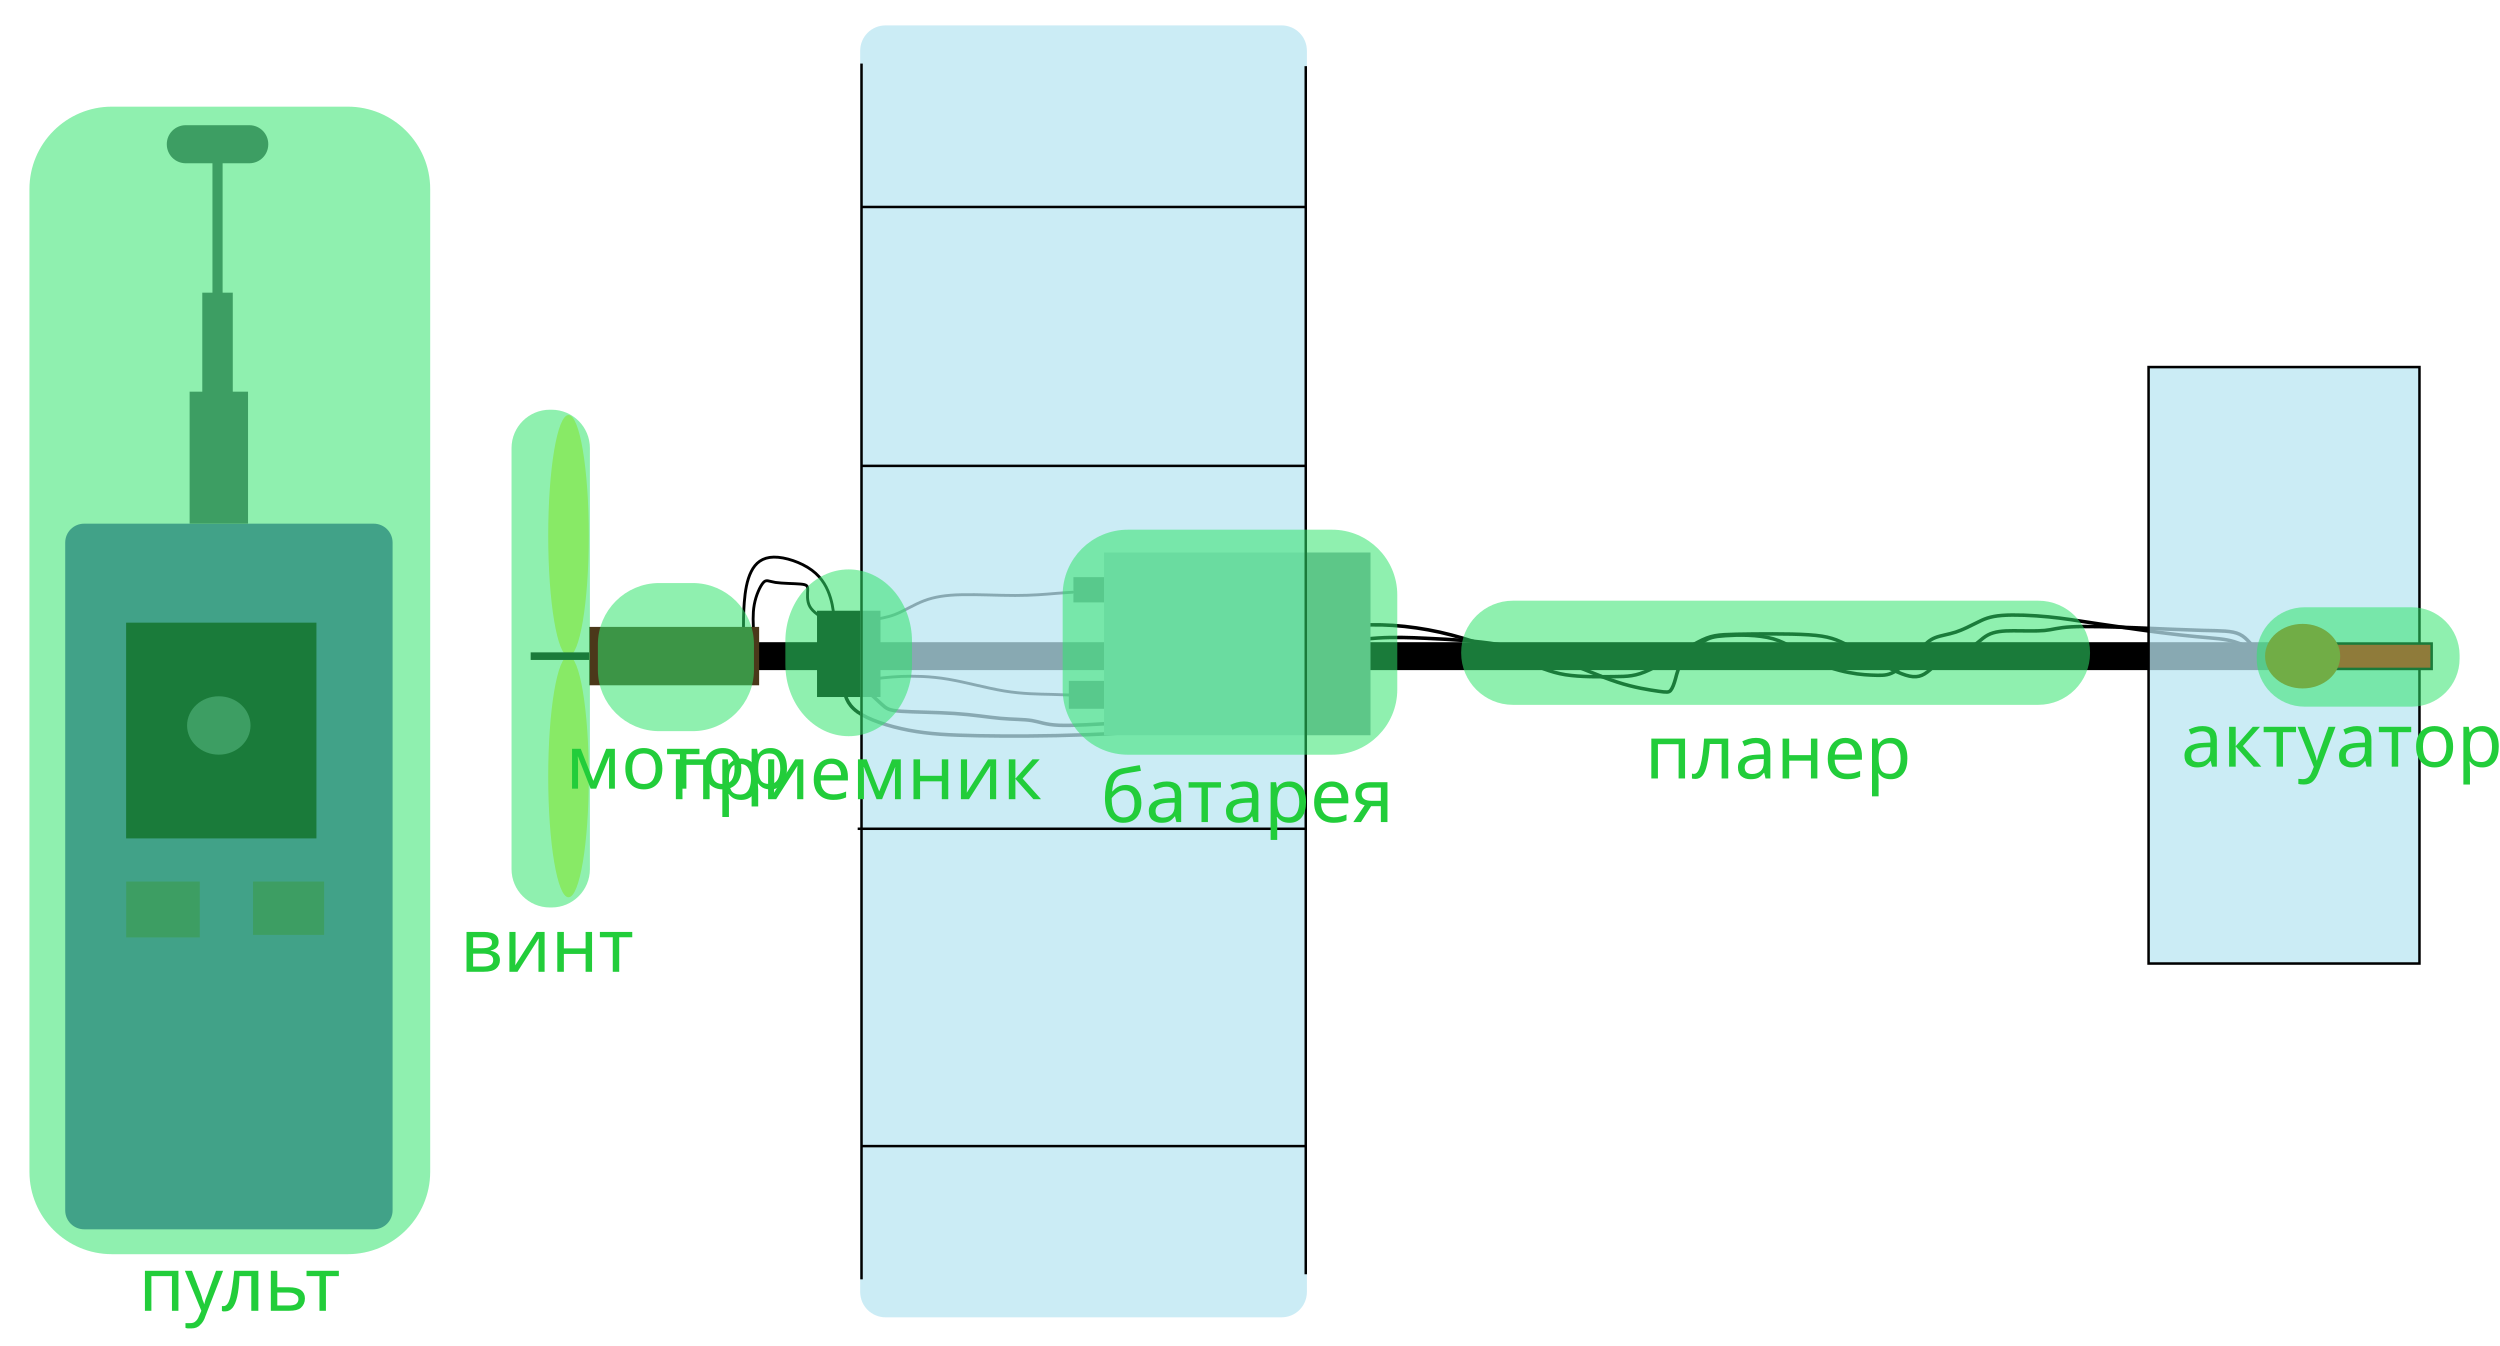
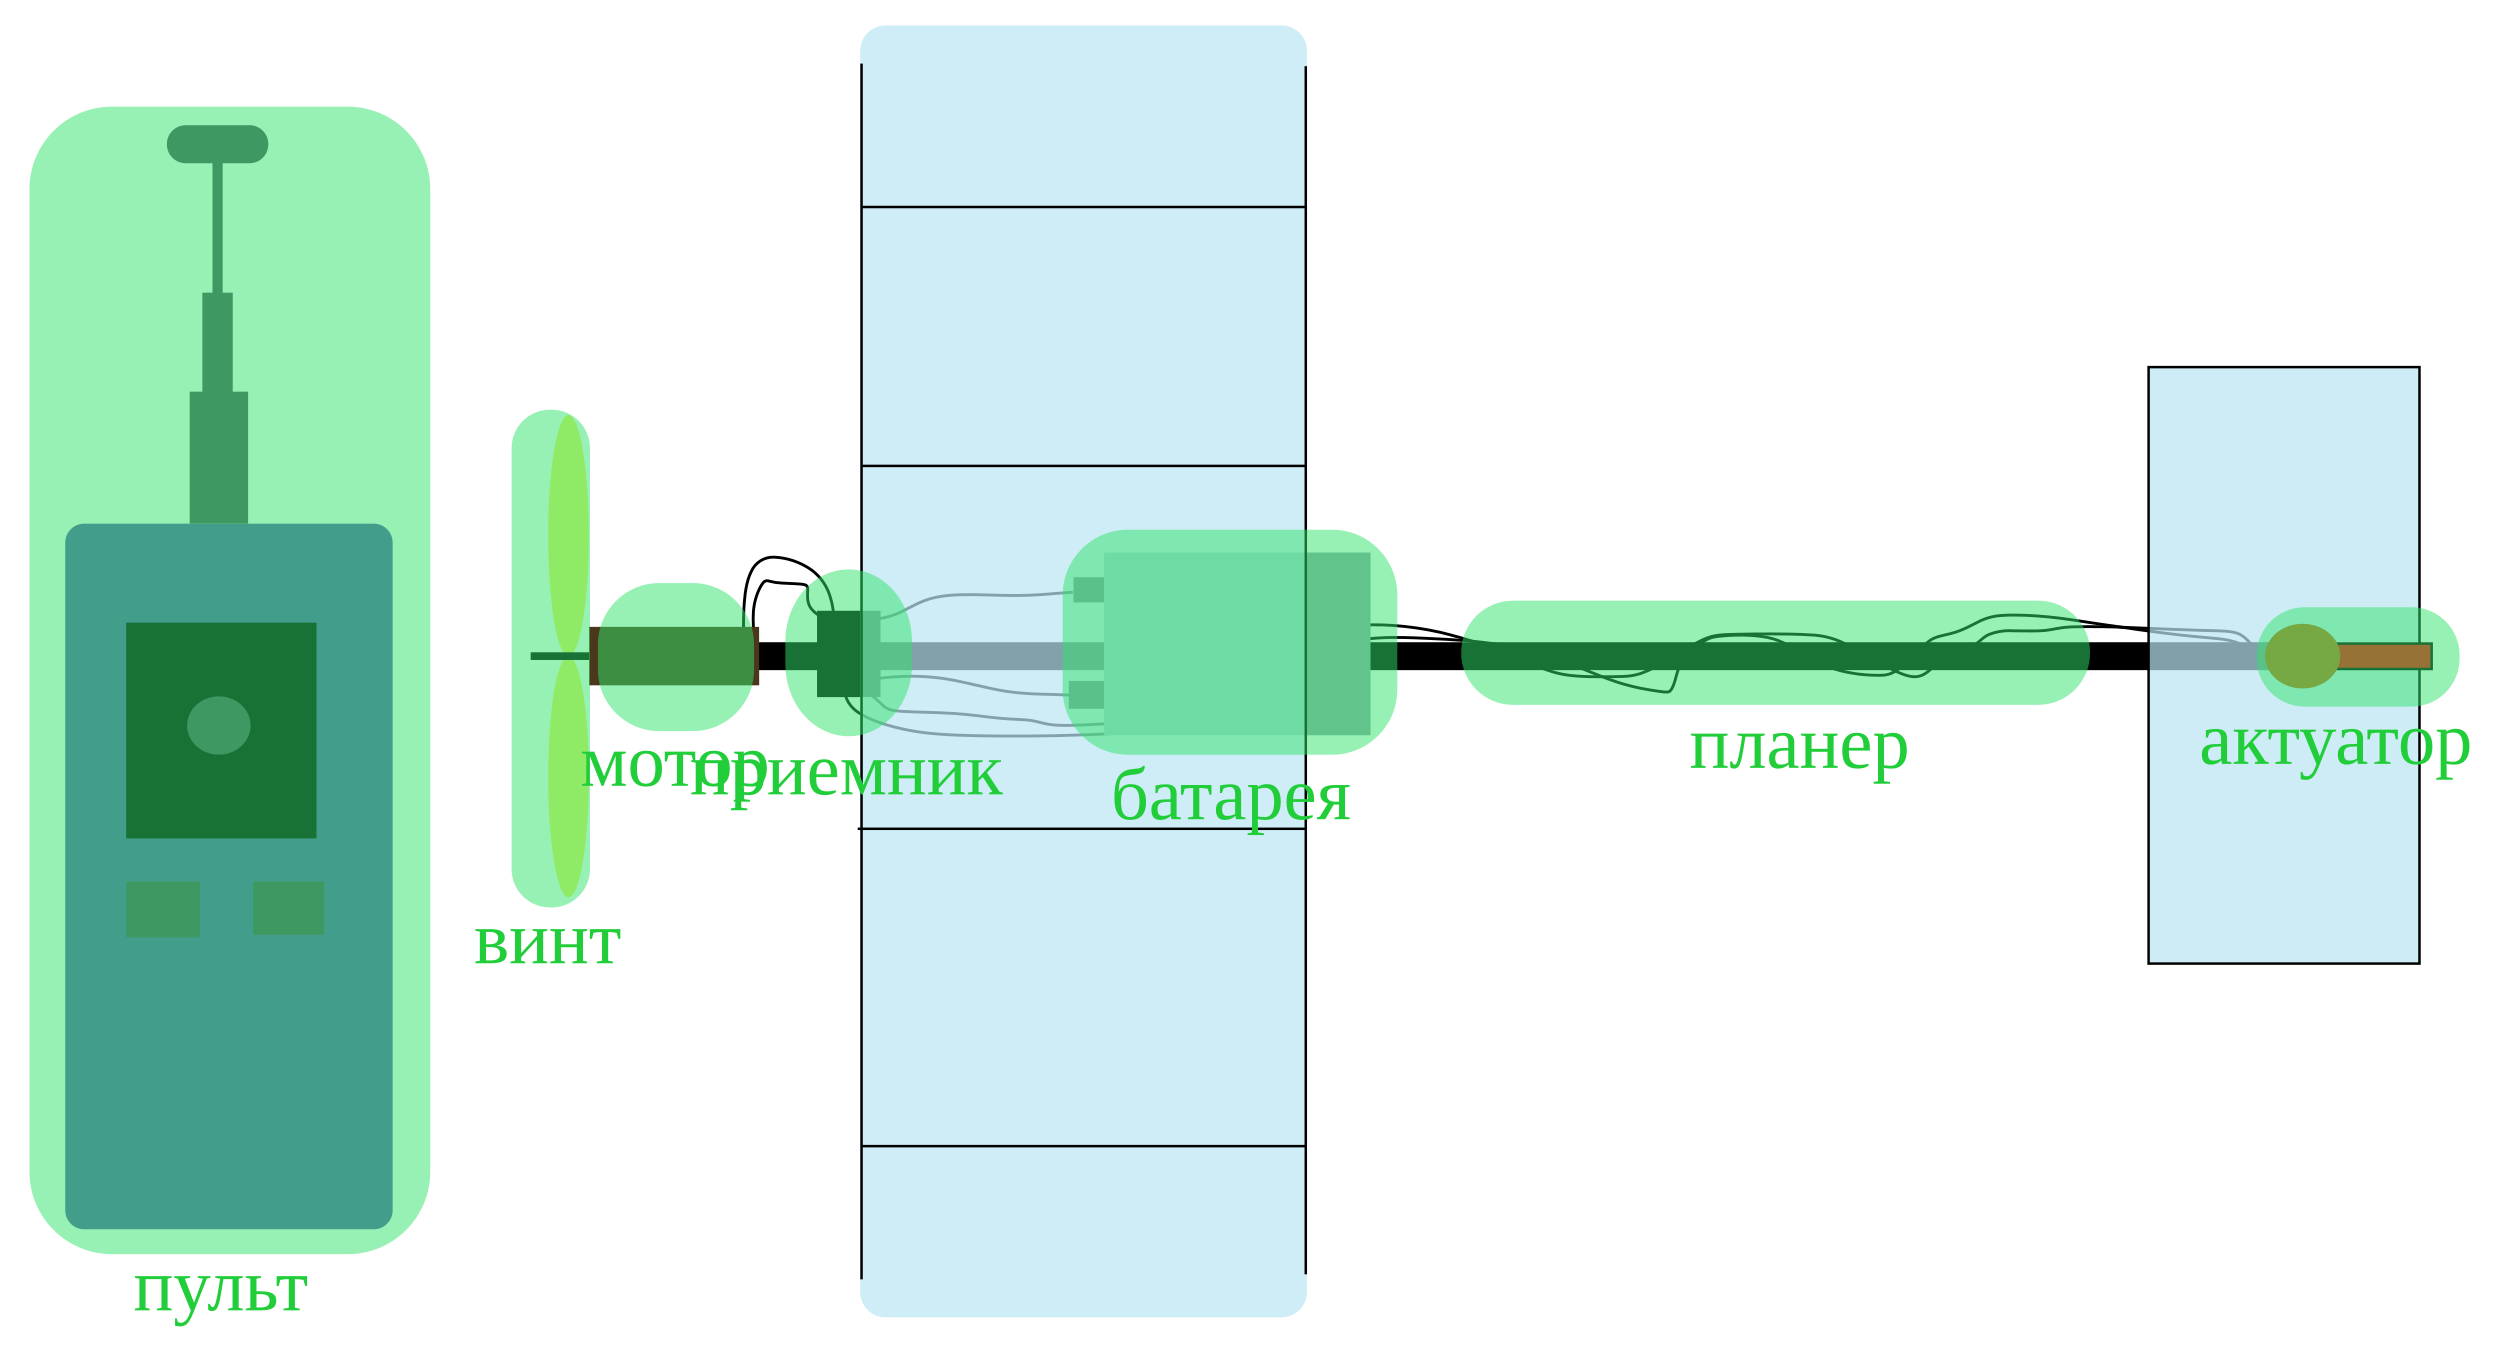
- <svg xmlns="http://www.w3.org/2000/svg" xmlns:xlink="http://www.w3.org/1999/xlink" width="985" height="530" viewBox="0 0 260.615 140.229" version="1.1" id="plane-drawing-nav" xml:space="preserve">
-   <defs id="defs1" />
-   <g id="drawing">
-     <path style="display:inline;fill:none;fill-opacity:0.737;paint-order:normal;stroke:#000000;stroke-dasharray:none;stroke-linecap:round;stroke-linejoin:miter;stroke-width:0.3" d="M 90.58 70.846 C 91.6 70.706 92.61 70.576 93.95 70.516 C 95.29 70.466 96.96 70.486 98.84 70.806 C 100.72 71.126 102.82 71.726 104.71 72.036 C 106.6 72.346 108.29 72.356 109.62 72.386 C 110.95 72.416 111.92 72.476 112.89 72.526" id="wire-2" />
-     <path style="display:inline;fill:none;fill-opacity:0.737;paint-order:normal;stroke:#000000;stroke-dasharray:none;stroke-linecap:round;stroke-linejoin:miter;stroke-width:0.3" d="M 90.58 64.646 C 91.5 64.526 92.41 64.406 93.35 64.036 C 94.29 63.666 95.25 63.036 96.33 62.626 C 97.41 62.216 98.61 62.026 100.27 61.996 C 101.93 61.956 104.05 62.076 105.83 62.076 C 107.61 62.076 109.05 61.946 110 61.866 C 110.94 61.786 111.39 61.766 111.83 61.736" id="wire-1" />
-     <path d="M 242.18 69.856 L 72.96 69.856 L 72.96 66.946 L 242.18 66.946 Z" style="display:inline;fill:#000000;stroke-width:0.257" id="fuselage-1" />
-     <path style="display:inline;fill:none;stroke:#000000;stroke-dasharray:none;stroke-linecap:round;stroke-linejoin:round;stroke-width:0.37" d="M 87.89 71.426 C 88.06 72.406 88.23 73.376 89.38 74.206 C 90.53 75.036 92.65 75.726 94.75 76.126 C 96.85 76.526 98.94 76.636 101.96 76.696 C 104.98 76.756 108.94 76.756 113.42 76.586 C 117.9 76.416 122.89 76.086 126.58 74.566 C 130.26 73.046 132.63 70.326 134.63 68.486 C 136.63 66.636 138.26 65.656 140.82 65.296 C 143.38 64.936 146.87 65.186 150.11 65.906 C 153.34 66.626 156.31 67.816 158.37 68.676 C 160.43 69.536 161.59 70.076 163.18 70.336 C 164.78 70.586 166.82 70.556 168.26 70.536 C 169.69 70.516 170.51 70.516 171.98 69.816 C 173.45 69.106 175.58 67.696 176.97 66.956 C 178.36 66.216 179 66.166 181.03 66.116 C 183.06 66.076 186.47 66.036 188.57 66.176 C 190.67 66.316 191.45 66.636 192.87 67.396 C 194.28 68.166 196.32 69.376 197.72 70.016 C 199.12 70.646 199.88 70.696 200.62 70.256 C 201.36 69.816 202.09 68.876 202.9 68.406 C 203.71 67.936 204.59 67.926 205.3 67.586 C 206.01 67.246 206.53 66.566 207.23 66.196 C 207.93 65.826 208.8 65.756 209.88 65.756 C 210.96 65.756 212.25 65.806 213.13 65.726 C 214.01 65.646 214.48 65.426 215.94 65.346 C 217.41 65.266 219.88 65.336 222.46 65.436 C 225.04 65.536 227.72 65.666 229.63 65.716 C 231.54 65.766 232.68 65.736 233.48 66.126 C 234.28 66.516 234.74 67.336 235.34 67.886 C 235.95 68.436 236.7 68.716 237.45 68.986" id="wire-3" />
-     <path style="fill:none;stroke:#000000;stroke-dasharray:none;stroke-linecap:round;stroke-linejoin:round;stroke-width:0.37" d="M 89.59 71.246 C 90.46 72.066 91.33 72.896 91.88 73.386 C 92.42 73.886 92.64 74.056 93.92 74.146 C 95.2 74.236 97.56 74.246 99.5 74.376 C 101.44 74.506 102.97 74.766 104.29 74.886 C 105.61 75.006 106.73 74.976 107.57 75.116 C 108.41 75.256 108.97 75.546 110.39 75.606 C 111.82 75.666 114.12 75.506 117.27 75.336 C 120.42 75.176 124.36 75.016 127.95 73.476 C 131.54 71.936 134.74 69.026 138.25 67.636 C 141.76 66.246 145.57 66.396 148.6 66.536 C 151.63 66.676 153.89 66.806 156.15 67.176 C 158.41 67.536 160.69 68.126 162.79 68.876 C 164.89 69.626 166.82 70.536 168.59 71.106 C 170.36 71.686 171.96 71.926 172.87 72.056 C 173.77 72.186 173.98 72.186 174.16 71.966 C 174.35 71.746 174.52 71.286 174.67 70.736 C 174.82 70.186 174.95 69.546 175.46 68.836 C 175.97 68.126 176.85 67.366 177.51 66.916 C 178.17 66.476 178.61 66.346 179.88 66.266 C 181.15 66.176 183.25 66.136 184.85 66.596 C 186.45 67.056 187.55 68.036 188.82 68.736 C 190.09 69.436 191.52 69.876 192.73 70.106 C 193.94 70.346 194.92 70.376 195.67 70.396 C 196.42 70.406 196.95 70.396 197.71 69.886 C 198.47 69.376 199.47 68.386 200.14 67.716 C 200.81 67.046 201.16 66.696 201.73 66.476 C 202.3 66.246 203.1 66.146 203.87 65.896 C 204.64 65.646 205.4 65.246 206.09 64.906 C 206.78 64.556 207.41 64.256 208.7 64.156 C 209.99 64.056 211.93 64.146 213.54 64.306 C 215.15 64.466 216.43 64.676 218.85 65.046 C 221.27 65.406 224.83 65.916 227.3 66.196 C 229.77 66.476 231.16 66.516 232.19 66.716 C 233.22 66.916 233.9 67.276 234.72 67.576 C 235.54 67.886 236.52 68.136 237.49 68.396" id="wire-4" />
-     <path style="display:inline;fill:none;fill-opacity:0.737;paint-order:normal;stroke:#000000;stroke-dasharray:none;stroke-linecap:round;stroke-linejoin:miter;stroke-width:0.3" d="M 78.58 66.076 C 78.51 65.046 78.45 64.016 78.63 63.026 C 78.81 62.036 79.25 61.096 79.57 60.736 C 79.89 60.376 80.1 60.596 80.83 60.716 C 81.56 60.826 82.8 60.826 83.46 60.886 C 84.12 60.946 84.21 61.066 84.2 61.486 C 84.19 61.906 84.09 62.636 84.42 63.226 C 84.75 63.816 85.51 64.276 86.27 64.726" id="wire-5" />
-     <path style="display:inline;fill:none;fill-opacity:0.737;paint-order:normal;stroke:#000000;stroke-dasharray:none;stroke-linecap:round;stroke-linejoin:miter;stroke-width:0.3" d="M 77.5 66.016 C 77.5 64.956 77.5 63.886 77.59 62.766 C 77.68 61.646 77.86 60.476 78.31 59.586 C 78.75 58.696 79.46 58.096 80.66 58.076 C 81.86 58.056 83.54 58.626 84.64 59.446 C 85.75 60.266 86.27 61.336 86.57 62.316 C 86.87 63.296 86.93 64.176 87 65.066" id="wire-6" />
-     <path d="M 111.42 73.886 L 115.09 73.886 L 115.09 70.976 L 111.42 70.976 Z" style="display:inline;fill:#000000;stroke-width:0.265" id="bat-term-1" />
-     <path d="M 142.87 76.646 L 142.87 57.596 L 115.09 57.596 L 115.09 76.646 Z" id="bat" style="fill:#92a5ab;fill-opacity:1" />
-     <path id="bat-term-2" style="display:inline;fill:#000000;fill-opacity:1;stroke-linecap:round;stroke-width:0.3" d="M 111.9 62.796 L 115.09 62.796 L 115.09 60.166 L 111.9 60.166 Z" />
-     <path d="M 85.172 63.666 L 91.787 63.666 L 91.787 72.661 L 85.172 72.661 Z" id="receiver" />
-     <path id="tail" style="display:inline;fill:#b8e5f1;fill-opacity:0.737;stroke:#000000;stroke-dasharray:none;stroke-linecap:round;stroke-width:0.263" d="M 223.98 38.266 L 252.22 38.266 L 252.22 100.446 L 223.98 100.446 Z" />
-     <path id="wing-1" style="display:inline;fill:#b9e5f2;fill-opacity:1;opacity:0.738;stroke-dasharray:none;stroke-linecap:round;stroke-width:0.265" d="M 92.32 2.646 L 133.59 2.646 C 135.06 2.646 136.24 3.826 136.24 5.296 L 136.24 134.676 C 136.24 136.146 135.06 137.326 133.59 137.326 L 92.32 137.326 C 90.85 137.326 89.67 136.146 89.67 134.676 L 89.67 5.296 C 89.67 3.826 90.85 2.646 92.32 2.646 Z" />
-     <path id="wing-2" style="display:inline;fill:#000000;stroke-dasharray:none;stroke-width:0.265" d="M 136.25 6.896 L 136.25 132.836 L 135.99 132.836 L 135.99 6.896 Z M 89.94 6.626 L 89.94 133.366 L 89.68 133.366 L 89.68 6.626 Z M 136.25 119.606 L 89.68 119.606 L 89.68 119.346 L 136.25 119.346 Z M 136.25 21.706 L 89.68 21.706 L 89.68 21.446 L 136.25 21.446 Z M 89.41 86.266 L 136.24 86.266 L 136.24 86.526 L 89.41 86.526 Z M 89.68 48.436 L 136.25 48.436 L 136.25 48.696 L 89.68 48.696 Z" />
-     <path id="rudder" style="display:inline;fill:#ff0000;stroke:#000000;stroke-dasharray:none;stroke-linecap:round;stroke-width:0.263" d="M 242.76 67.086 L 253.49 67.086 L 253.49 69.736 L 242.76 69.736 Z" />
-     <ellipse style="fill:#eff15f;fill-opacity:1;stroke-width:0;stroke-linecap:round;stroke-linejoin:round" id="prop-2" cx="59.265" cy="55.836" rx="2.115" ry="12.57" />
-     <ellipse style="fill:#eff15f;fill-opacity:1;stroke-width:0;stroke-linecap:round;stroke-linejoin:round" id="prop-1" cx="59.265" cy="80.966" rx="2.115" ry="12.57" />
-     <path d="M 79.137 71.438 L 61.41 71.438 L 61.41 65.352 L 79.137 65.352 Z" id="motor-2" style="fill:#4b381a;fill-opacity:1;stroke-width:1" />
-     <path d="M 61.41 68.006 L 61.41 68.796 L 55.32 68.796 L 55.32 68.006 L 56.04 68.006 L 61.4 68.006" id="motor-1" />
-     <path id="tx-b" style="fill:#5556a9;stroke-linecap:round;stroke-linejoin:round;stroke-width:0.32" d="M 8.777 54.59 L 38.947 54.59 C 40.047 54.59 40.927 55.47 40.927 56.57 L 40.927 126.17 C 40.927 127.27 40.047 128.15 38.947 128.15 L 8.777 128.15 C 7.677 128.15 6.797 127.27 6.797 126.17 L 6.797 56.57 C 6.797 55.47 7.677 54.59 8.777 54.59 Z" />
-     <path d="M 13.147 64.91 L 32.987 64.91 L 32.987 87.4 L 13.147 87.4 Z" id="tx-2" style="stroke-width:0.265" />
-     <ellipse style="fill:#4d4d59;fill-opacity:1;stroke-width:0;stroke-linecap:round;stroke-linejoin:round" id="tx-1" cx="22.809" cy="75.627" rx="3.307" ry="3.043" />
-     <path d="M 20.827 91.9 L 20.827 97.72 L 13.157 97.72 L 13.157 91.9 Z" id="tx-3" style="fill:#4d4d59;fill-opacity:1;stroke-width:0.265" />
-     <path d="M 33.787 91.9 L 33.787 97.46 L 26.377 97.46 L 26.377 91.9 Z" id="tx-4" style="fill:#4d4d59;fill-opacity:1;stroke-width:0.265" />
-     <path id="tx-a" d="M 19.367 13.05 C 18.267 13.05 17.387 13.93 17.387 15.03 L 17.387 15.04 C 17.387 16.14 18.267 17.02 19.367 17.02 L 22.147 17.02 L 22.147 30.51 L 21.087 30.51 L 21.087 40.83 L 19.767 40.83 L 19.767 54.59 L 25.857 54.59 L 25.857 40.83 L 24.267 40.83 L 24.267 30.51 L 23.207 30.51 L 23.207 17.02 L 25.987 17.02 C 27.087 17.02 27.967 16.14 27.967 15.04 L 27.967 15.03 C 27.967 13.93 27.087 13.05 25.987 13.05 Z" style="fill:#4d4d59;fill-opacity:1;stroke-width:0.265" />
-     <ellipse style="opacity:1;fill:#bd6c1b;fill-opacity:1;stroke-width:0;stroke-linecap:round;stroke-linejoin:round" id="actuator" cx="240.04" cy="68.402" rx="3.917" ry="3.366" />
-   </g>
-   <a id="a5" xlink:href="__TRANSMITTER_URL_PLACEHOLDER__">
-     <g id="transmitter-bb" style="display:inline">
-       <text xml:space="preserve" style="font-style:normal;font-variant:normal;font-weight:normal;font-stretch:normal;font-size:1.979px;font-family:sans-serif;-inkscape-font-specification:sans-serif;text-align:start;letter-spacing:0px;word-spacing:-1.436px;writing-mode:lr-tb;direction:ltr;text-anchor:start;fill:#eff15f;fill-opacity:1;stroke-width:0;stroke-linecap:round;stroke-linejoin:round" x="2.898" y="55.859" id="tx-t" transform="matrix(3.92085 0 0 3.92083 3.06917 -82.3713)">
-         <tspan id="tspan1" style="-inkscape-font-specification:sans-serif;fill:#22cd3a;fill-opacity:1;font-family:sans-serif;font-size:1.979px;font-stretch:normal;font-style:normal;font-variant:normal;font-weight:normal;stroke-width:0.0" x="2.898" y="55.859">пульт</tspan>
-       </text>
-       <rect style="fill:#30e36b;fill-opacity:1;opacity:0.54;stroke-linecap:round;stroke-linejoin:round;stroke-width:0.0" id="rect1" width="41.777" height="119.625" x="3.069" y="11.118" ry="8.595" />
+ <svg xmlns="http://www.w3.org/2000/svg" xmlns:xlink="http://www.w3.org/1999/xlink" xml:space="preserve" width="985" height="530" viewBox="0 0 260.61 140.23" id="plane-drawing-nav" version="1.1">
+   <defs id="defs25" />
+   <path d="m 90.58,70.85 c 1.02,-0.14 2.03,-0.27 3.37,-0.33 a 23.6,23.6 0 0 1 4.89,0.29 c 1.88,0.32 3.98,0.92 5.87,1.23 1.89,0.3 3.58,0.32 4.91,0.35 1.33,0.03 2.3,0.09 3.27,0.14 M 90.58,64.65 c 0.92,-0.12 1.83,-0.24 2.77,-0.61 0.94,-0.37 1.9,-1 2.98,-1.41 1.08,-0.41 2.28,-0.6 3.94,-0.63 1.66,-0.04 3.78,0.08 5.56,0.08 1.78,0 3.22,-0.13 4.17,-0.21 0.94,-0.08 1.39,-0.1 1.83,-0.13" style="fill:none;stroke:#000;stroke-width:0.3" id="path1" />
+   <path d="M 242.18,69.86 H 72.96 v -2.91 h 169.22 z" style="fill:#000" id="path2" />
+   <path d="m 87.89,71.43 c 0.17,0.98 0.34,1.95 1.49,2.78 1.15,0.83 3.27,1.52 5.37,1.92 2.1,0.4 4.19,0.5 7.21,0.57 3.02,0.06 6.98,0.06 11.46,-0.11 4.48,-0.17 9.47,-0.5 13.16,-2.02 3.68,-1.52 6.05,-4.24 8.05,-6.08 2,-1.85 3.63,-2.83 6.19,-3.2 2.56,-0.35 6.05,-0.1 9.29,0.62 a 49.8,49.8 0 0 1 8.26,2.77 c 2.06,0.86 3.22,1.4 4.81,1.66 1.6,0.25 3.64,0.22 5.08,0.2 1.43,-0.02 2.25,-0.02 3.72,-0.72 1.47,-0.71 3.6,-2.12 4.99,-2.86 1.39,-0.74 2.03,-0.8 4.06,-0.84 2.03,-0.04 5.44,-0.08 7.54,0.06 a 8.6,8.6 0 0 1 4.3,1.22 c 1.41,0.77 3.45,1.98 4.85,2.62 1.4,0.63 2.16,0.68 2.9,0.24 0.74,-0.44 1.47,-1.38 2.28,-1.85 0.81,-0.47 1.69,-0.48 2.4,-0.82 0.71,-0.34 1.23,-1.02 1.93,-1.4 a 5.8,5.8 0 0 1 2.65,-0.43 c 1.08,0 2.37,0.05 3.25,-0.03 0.88,-0.08 1.35,-0.3 2.81,-0.38 a 84.7,84.7 0 0 1 6.52,0.09 c 2.58,0.1 5.26,0.23 7.17,0.28 1.91,0.05 3.05,0.02 3.85,0.4 0.8,0.4 1.26,1.22 1.86,1.77 0.61,0.55 1.36,0.83 2.11,1.1" style="fill:none;stroke:#000;stroke-width:0.3" id="path3" />
+   <path d="m 89.59,71.25 c 0.87,0.82 1.74,1.65 2.29,2.14 0.54,0.5 0.76,0.67 2.04,0.76 1.28,0.09 3.64,0.1 5.58,0.23 1.94,0.13 3.47,0.39 4.79,0.5 1.32,0.13 2.44,0.1 3.28,0.24 0.84,0.14 1.4,0.43 2.82,0.49 1.43,0.06 3.73,-0.1 6.88,-0.27 3.15,-0.16 7.09,-0.32 10.68,-1.86 3.59,-1.54 6.79,-4.45 10.3,-5.84 3.51,-1.4 7.32,-1.24 10.35,-1.1 3.03,0.14 5.29,0.27 7.55,0.64 2.26,0.36 4.54,0.95 6.64,1.7 2.1,0.75 4.03,1.66 5.8,2.23 1.77,0.58 3.37,0.82 4.28,0.95 0.9,0.13 1.11,0.13 1.29,-0.1 0.19,-0.21 0.36,-0.67 0.51,-1.22 0.15,-0.55 0.28,-1.2 0.79,-1.9 a 9.05,9.05 0 0 1 2.05,-1.92 c 0.66,-0.44 1.1,-0.57 2.37,-0.65 1.27,-0.1 3.37,-0.13 4.97,0.33 1.6,0.46 2.7,1.44 3.97,2.14 1.27,0.7 2.7,1.14 3.91,1.37 1.21,0.24 2.19,0.27 2.94,0.29 0.75,0 1.28,0 2.04,-0.51 0.76,-0.51 1.76,-1.5 2.43,-2.17 0.67,-0.67 1.02,-1.02 1.59,-1.24 0.57,-0.23 1.37,-0.33 2.14,-0.58 0.77,-0.25 1.53,-0.65 2.22,-1 a 6.02,6.02 0 0 1 2.61,-0.74 c 1.29,-0.1 3.23,-0.01 4.84,0.15 1.61,0.16 2.89,0.37 5.31,0.74 2.42,0.36 5.98,0.87 8.45,1.15 2.47,0.28 3.86,0.32 4.89,0.52 1.03,0.2 1.71,0.56 2.53,0.86 0.82,0.3 1.8,0.56 2.77,0.82" style="fill:none;stroke:#000;stroke-width:0.3" id="path4" />
+   <path d="m 78.58,66.08 c -0.07,-1.03 -0.13,-2.06 0.05,-3.05 0.18,-1 0.62,-1.93 0.94,-2.3 0.32,-0.35 0.53,-0.13 1.26,-0.01 0.73,0.1 1.97,0.1 2.63,0.17 0.66,0.06 0.75,0.18 0.74,0.6 -0.01,0.42 -0.11,1.15 0.22,1.74 0.33,0.59 1.09,1.05 1.85,1.5" style="fill:none;stroke:#000;stroke-width:0.3" id="path5" />
+   <path d="m 77.5,66.02 c 0,-1.06 0,-2.13 0.09,-3.25 0.09,-1.12 0.27,-2.3 0.72,-3.18 a 2.49,2.49 0 0 1 2.35,-1.51 7.3,7.3 0 0 1 3.98,1.37 5.36,5.36 0 0 1 1.93,2.87 c 0.3,0.98 0.36,1.86 0.43,2.75" style="fill:none;stroke:#000;stroke-width:0.3" id="path6" />
+   <path d="m 111.42,73.89 h 3.67 v -2.91 h -3.67 z" style="fill:#000;stroke-width:0.26" id="path7" />
+   <path d="M 142.87,76.65 V 57.6 h -27.78 v 19.05 z" style="fill:#92a5ab;fill-opacity:1" id="path8" />
+   <path d="m 111.9,62.8 h 3.19 v -2.63 h -3.19 z" style="fill:#000;fill-opacity:1;stroke-width:0.3" id="path9" />
+   <path d="m 85.17,63.67 h 6.62 v 9 h -6.62 z" id="path10" />
+   <path d="m 223.98,38.27 h 28.24 v 62.18 h -28.24 z" style="fill:#b8e5f1;fill-opacity:0.7;stroke:#000;stroke-width:0.26" id="path11" />
+   <path d="m 92.32,2.65 h 41.27 a 2.64,2.64 0 0 1 2.65,2.65 v 129.38 a 2.64,2.64 0 0 1 -2.65,2.65 H 92.32 a 2.64,2.64 0 0 1 -2.65,-2.65 V 5.3 a 2.64,2.64 0 0 1 2.65,-2.65 z" style="opacity:0.7;fill:#b9e5f2" id="path12" />
+   <path d="m 136.25,6.9 v 125.94 h -0.26 V 6.9 Z M 89.94,6.63 V 133.37 H 89.68 V 6.63 Z m 46.31,112.98 H 89.68 v -0.26 h 46.57 z m 0,-97.9 H 89.68 v -0.26 h 46.57 z M 89.41,86.27 h 46.83 v 0.26 H 89.41 Z m 0.27,-37.83 h 46.57 V 48.7 H 89.68 Z" style="fill:#000" id="path13" />
+   <path d="m 242.76,67.09 h 10.73 v 2.65 h -10.73 z" style="fill:#f00;stroke:#000;stroke-width:0.26" id="path14" />
+   <ellipse cx="59.26" cy="55.84" rx="2.12" ry="12.57" style="fill:#eff15f" id="ellipse14" />
+   <ellipse cx="59.26" cy="80.97" rx="2.12" ry="12.57" style="fill:#eff15f" id="ellipse15" />
+   <path d="M 79.14,71.44 H 61.4 v -6.09 h 17.73 z" style="fill:#4b381a" id="path15" />
+   <path d="m 61.41,68 v 0.8 H 55.32 V 68 h 6.08" id="path16" />
+   <path d="m 8.78,54.59 h 30.17 c 1.1,0 1.98,0.88 1.98,1.98 v 69.6 c 0,1.1 -0.88,1.98 -1.98,1.98 H 8.78 c -1.1,0 -1.98,-0.88 -1.98,-1.98 v -69.6 c 0,-1.1 0.88,-1.98 1.98,-1.98 z" style="fill:#5556a9" id="path17" />
+   <path d="M 13.15,64.91 H 32.99 V 87.4 H 13.15 Z" style="stroke-width:0.26" id="path18" />
+   <ellipse cx="22.81" cy="75.63" rx="3.31" ry="3.04" style="fill:#4d4d59" id="ellipse18" />
+   <path d="m 20.83,91.9 v 5.82 H 13.16 V 91.9 Z m 12.96,0 v 5.56 H 26.38 V 91.9 Z M 19.37,13.05 c -1.1,0 -1.98,0.88 -1.98,1.98 v 0.01 c 0,1.1 0.88,1.98 1.98,1.98 h 2.78 v 13.49 h -1.06 v 10.32 h -1.32 v 13.76 h 6.09 V 40.83 h -1.6 V 30.51 H 23.21 V 17.02 h 2.78 c 1.1,0 1.98,-0.88 1.98,-1.98 v -0.01 c 0,-1.1 -0.88,-1.98 -1.98,-1.98 z" style="fill:#4d4d59" id="path19" />
+   <ellipse cx="240.04" cy="68.40" rx="3.92" ry="3.37" style="fill:#bd6c1b" id="ellipse19" />
+   <a xlink:href="__TRANSMITTER_URL_PLACEHOLDER__" id="a19">
+     <g id="transmitter-bb">
+       <text xml:space="preserve" x="23.02" y="136.60" style="font-size:7.76px;text-align:center;text-anchor:middle;fill:#22cd3a;fill-opacity:1;stroke-width:3.92" id="text19">пульт</text>
+       <rect width="41.78" height="119.62" x="3.07" y="11.12" ry="8.59" style="opacity:0.5;fill:#30e36b" id="rect19" />
    </g>
  </a>
-   <a id="a2" xlink:href="__PROP_URL_PLACEHOLDER__">
-     <g id="prop-bb" style="display:inline">
-       <rect style="fill:#30e36b;fill-opacity:1;opacity:0.54;stroke-linecap:round;stroke-linejoin:round;stroke-width:0.0" id="rect2" width="8.17" height="51.89" x="53.325" y="42.711" ry="4.0" />
-       <text xml:space="preserve" style="font-style:normal;font-variant:normal;font-weight:normal;font-stretch:normal;font-size:7.761px;font-family:sans-serif;-inkscape-font-specification:sans-serif;text-align:start;letter-spacing:0px;word-spacing:-5.63px;writing-mode:lr-tb;direction:ltr;text-anchor:start;display:inline;fill:#eff15f;fill-opacity:1;stroke-width:0;stroke-linecap:round;stroke-linejoin:round" x="47.977" y="112.026" id="prop-t" transform="translate(0, -10.7242)">
-         <tspan id="tspan1-8" style="-inkscape-font-specification:sans-serif;fill:#22cd3a;fill-opacity:1;font-family:sans-serif;font-size:7.761px;font-stretch:normal;font-style:normal;font-variant:normal;font-weight:normal;stroke-width:0.0" x="47.977" y="112.026">винт</tspan>
-       </text>
+   <a xlink:href="__PROP_URL_PLACEHOLDER__" id="a20">
+     <g id="prop-bb">
+       <rect width="8.17" height="51.89" x="53.33" y="42.71" ry="4" style="opacity:0.5;fill:#30e36b" id="rect20" />
+       <text xml:space="preserve" x="57.09" y="100.42" style="font-size:7.76px;text-align:center;text-anchor:middle;fill:#22cd3a;fill-opacity:1" id="text20">винт</text>
    </g>
  </a>
-   <a id="a3" xlink:href="__MOTOR_URL_PLACEHOLDER__">
-     <g id="motor-bb" style="display:inline">
-       <rect style="fill:#30e36b;fill-opacity:1;opacity:0.54;stroke-linecap:round;stroke-linejoin:round;stroke-width:0.0" id="rect3" width="16.271" height="15.441" x="62.326" y="60.779" ry="6.4" />
-       <text xml:space="preserve" style="font-style:normal;font-variant:normal;font-weight:normal;font-stretch:normal;font-size:7.761px;font-family:sans-serif;-inkscape-font-specification:sans-serif;text-align:start;letter-spacing:0px;word-spacing:-5.63px;writing-mode:lr-tb;direction:ltr;text-anchor:start;display:inline;fill:#eff15f;fill-opacity:1;stroke-width:0;stroke-linecap:round;stroke-linejoin:round" x="58.977" y="92.937" id="motor-t" transform="translate(0, -10.7242)">
-         <tspan id="tspan1-8-5" style="-inkscape-font-specification:sans-serif;fill:#22cd3a;fill-opacity:1;font-family:sans-serif;font-size:7.761px;font-stretch:normal;font-style:normal;font-variant:normal;font-weight:normal;stroke-width:0.0" x="58.977" y="92.937">мотор</tspan>
-       </text>
+   <a xlink:href="__MOTOR_URL_PLACEHOLDER__" id="a21">
+     <g id="motor-bb">
+       <rect width="16.27" height="15.44" x="62.33" y="60.78" ry="6.40" style="opacity:0.5;fill:#30e36b" id="rect21" />
+       <text xml:space="preserve" x="70.37" y="81.92" style="font-size:7.76px;text-align:center;text-anchor:middle;fill:#22cd3a;fill-opacity:1" id="text21">мотор</text>
    </g>
  </a>
-   <a id="a4" xlink:href="__RECEIVER_URL_PLACEHOLDER__">
-     <g id="receiver-bb" style="display:inline">
-       <rect style="fill:#30e36b;fill-opacity:1;opacity:0.54;stroke-linecap:round;stroke-linejoin:round;stroke-width:0.0" id="rect4" width="13.203" height="17.386" x="81.87" y="59.359" ry="7.5" />
-       <text xml:space="preserve" style="font-style:normal;font-variant:normal;font-weight:normal;font-stretch:normal;font-size:7.761px;font-family:sans-serif;-inkscape-font-specification:sans-serif;text-align:start;letter-spacing:0px;word-spacing:-5.63px;writing-mode:lr-tb;direction:ltr;text-anchor:start;display:inline;fill:#eff15f;fill-opacity:1;stroke-width:0;stroke-linecap:round;stroke-linejoin:round" x="69.802" y="94.033" id="receiver-t" transform="translate(0, -10.7242)">
-         <tspan id="tspan1-8-5-4" style="-inkscape-font-specification:sans-serif;fill:#22cd3a;fill-opacity:1;font-family:sans-serif;font-size:7.761px;font-stretch:normal;font-style:normal;font-variant:normal;font-weight:normal;stroke-width:0.0" x="69.802" y="94.033">приемник</tspan>
-       </text>
+   <a xlink:href="__RECEIVER_URL_PLACEHOLDER__" id="a22">
+     <g id="receiver-bb">
+       <rect width="13.2" height="17.39" x="81.87" y="59.36" ry="7.5" style="opacity:0.5;fill:#30e36b" id="rect22" />
+       <text xml:space="preserve" x="88.22" y="82.81" style="font-size:7.76px;text-align:center;text-anchor:middle;fill:#22cd3a;fill-opacity:1" id="text22">приемник</text>
    </g>
  </a>
-   <a id="a1" xlink:href="__BATTERY_URL_PLACEHOLDER__">
+   <a xlink:href="__BATTERY_URL_PLACEHOLDER__" id="a23">
    <g id="battery-bb">
-       <rect style="fill:#30e36b;fill-opacity:1;opacity:0.54;stroke-linecap:round;stroke-linejoin:round;stroke-width:0.0" id="rect5" width="34.883" height="23.458" x="110.778" y="55.218" ry="6.8" />
-       <text xml:space="preserve" style="font-style:normal;font-variant:normal;font-weight:normal;font-stretch:normal;font-size:7.761px;font-family:sans-serif;-inkscape-font-specification:sans-serif;text-align:start;letter-spacing:0px;word-spacing:-5.63px;writing-mode:lr-tb;direction:ltr;text-anchor:start;display:inline;fill:#eff15f;fill-opacity:1;stroke-width:0;stroke-linecap:round;stroke-linejoin:round" x="114.749" y="96.419" id="battery-t" transform="translate(0, -10.7242)">
-         <tspan id="tspan1-8-5-44" style="-inkscape-font-specification:sans-serif;fill:#22cd3a;fill-opacity:1;font-family:sans-serif;font-size:7.761px;font-stretch:normal;font-style:normal;font-variant:normal;font-weight:normal;stroke-width:0.0" x="114.749" y="96.419">батарея</tspan>
-       </text>
+       <rect width="34.88" height="23.46" x="110.78" y="55.22" ry="6.8" style="opacity:0.5;fill:#30e36b" id="rect23" />
+       <text xml:space="preserve" x="128.32" y="85.4" style="font-size:7.76px;text-align:center;text-anchor:middle;fill:#22cd3a;fill-opacity:1" id="text23">батарея</text>
    </g>
  </a>
-   <a id="a6" xlink:href="__AIRFRAME_URL_PLACEHOLDER__">
-     <g id="fuselage-bb">
-       <rect style="fill:#30e36b;fill-opacity:1;opacity:0.54;stroke-linecap:round;stroke-linejoin:round;stroke-width:0.0" id="rect6" width="65.558" height="10.858" x="152.32" y="62.619" ry="5.4" />
-       <text xml:space="preserve" style="font-style:normal;font-variant:normal;font-weight:normal;font-stretch:normal;font-size:7.761px;font-family:sans-serif;-inkscape-font-specification:sans-serif;text-align:start;letter-spacing:0px;word-spacing:-5.63px;writing-mode:lr-tb;direction:ltr;text-anchor:start;display:inline;fill:#eff15f;fill-opacity:1;stroke-width:0;stroke-linecap:round;stroke-linejoin:round" x="171.489" y="91.879" id="fuselage-t" transform="translate(0, -10.7242)">
-         <tspan id="tspan1-8-5-44-1" style="-inkscape-font-specification:sans-serif;fill:#22cd3a;fill-opacity:1;font-family:sans-serif;font-size:7.761px;font-stretch:normal;font-style:normal;font-variant:normal;font-weight:normal;stroke-width:0.0" x="171.489" y="91.879">планер</tspan>
-       </text>
+   <a xlink:href="__AIRFRAME_URL_PLACEHOLDER__" id="a24">
+     <g id="airframe-bb">
+       <rect width="65.56" height="10.86" x="152.32" y="62.62" ry="5.4" style="opacity:0.5;fill:#30e36b" id="rect24" />
+       <text xml:space="preserve" x="187.60" y="80.046" style="font-size:7.76px;text-align:center;text-anchor:middle;fill:#22cd3a" id="text24">планер</text>
    </g>
  </a>
-   <a id="a7" xlink:href="__ACTUATOR_URL_PLACEHOLDER__">
-     <g id="actuator-bb" style="display:inline">
-       <rect style="fill:#30e36b;fill-opacity:1;opacity:0.54;stroke-linecap:round;stroke-linejoin:round;stroke-width:0.0" id="rect7" width="21.151" height="10.363" x="235.252" y="63.304" ry="5.0" />
-       <text xml:space="preserve" style="font-style:normal;font-variant:normal;font-weight:normal;font-stretch:normal;font-size:7.761px;font-family:sans-serif;-inkscape-font-specification:sans-serif;text-align:start;letter-spacing:0px;word-spacing:-5.63px;writing-mode:lr-tb;direction:ltr;text-anchor:start;display:inline;fill:#eff15f;fill-opacity:1;stroke-width:0;stroke-linecap:round;stroke-linejoin:round" x="227.362" y="90.648" id="actuator-t" transform="translate(0, -10.7242)">
-         <tspan id="tspan1-8-5-44-1-1" style="-inkscape-font-specification:sans-serif;fill:#22cd3a;fill-opacity:1;font-family:sans-serif;font-size:7.761px;font-stretch:normal;font-style:normal;font-variant:normal;font-weight:normal;stroke-width:0.0" x="227.362" y="90.648">актуатор</tspan>
-       </text>
+   <a xlink:href="__ACTUATOR_URL_PLACEHOLDER__" id="a25">
+     <g id="actuator-bb">
+       <rect width="21.15" height="10.36" x="235.25" y="63.3" ry="5" style="opacity:0.5;fill:#30e36b" id="rect25" />
+       <text xml:space="preserve" x="243.5" y="79.63" style="font-size:7.76px;text-align:center;text-anchor:middle;fill:#22cd3a;fill-opacity:1" id="text25">актуатор</text>
    </g>
  </a>
</svg>
